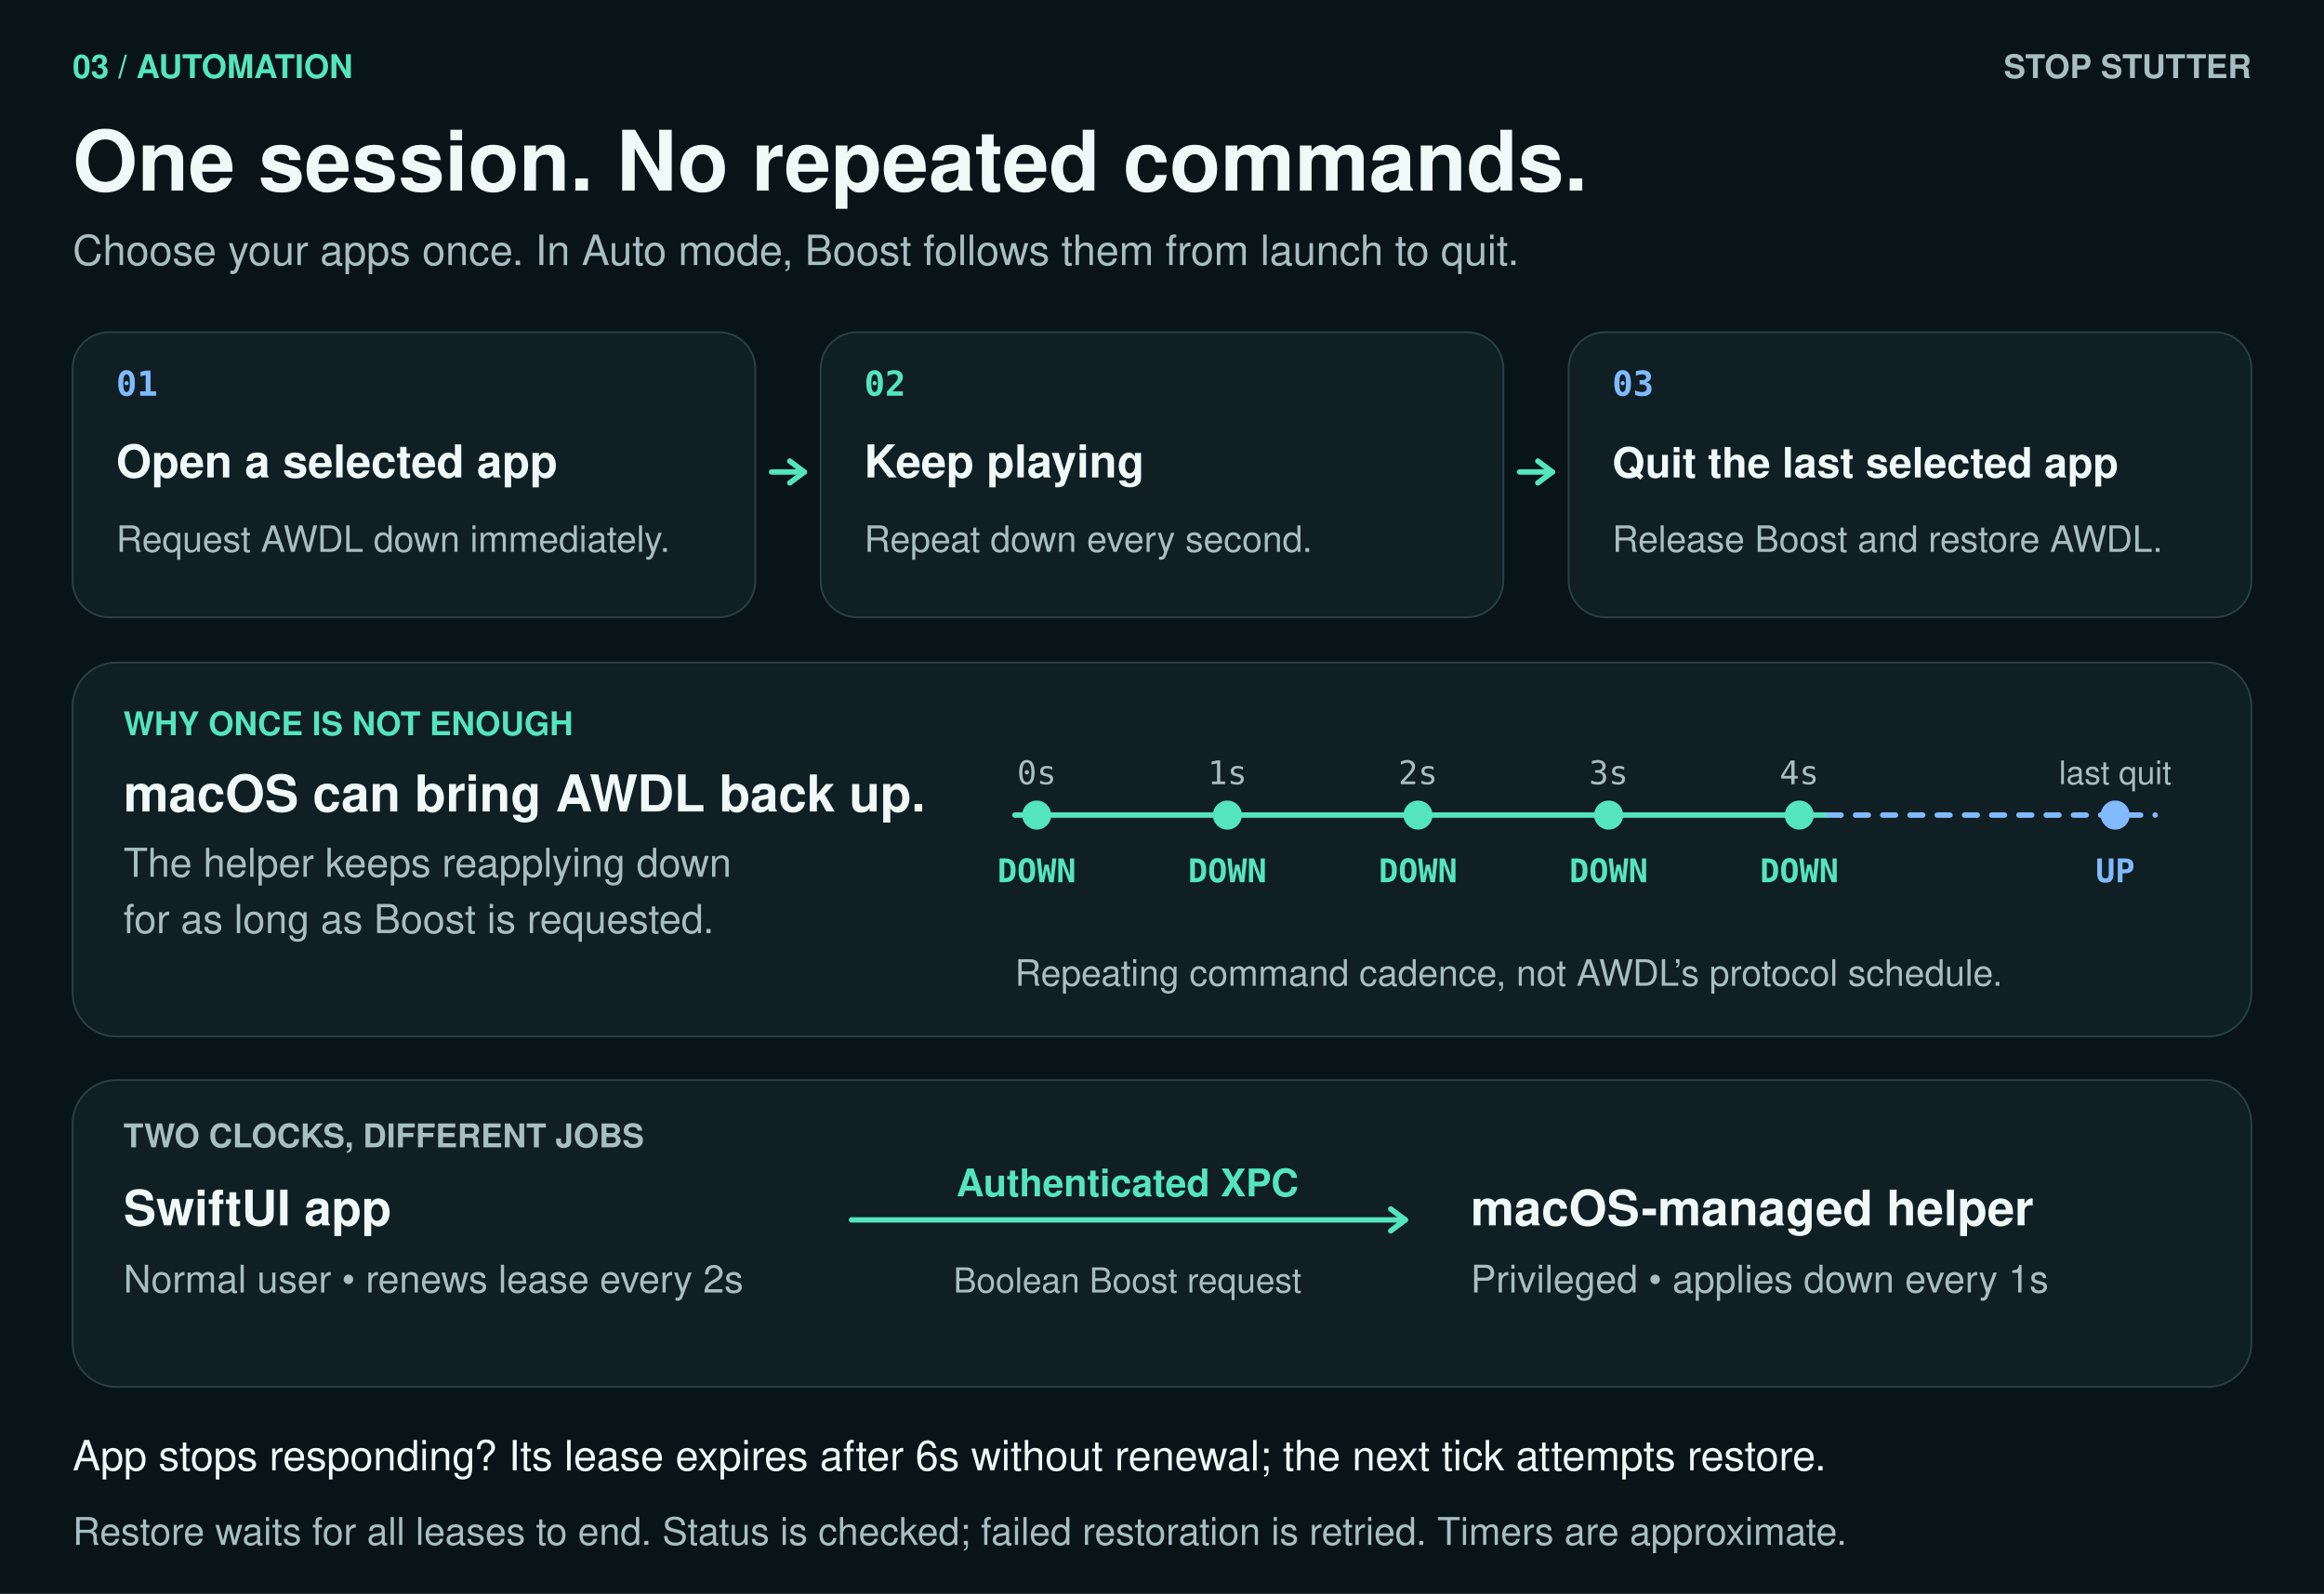
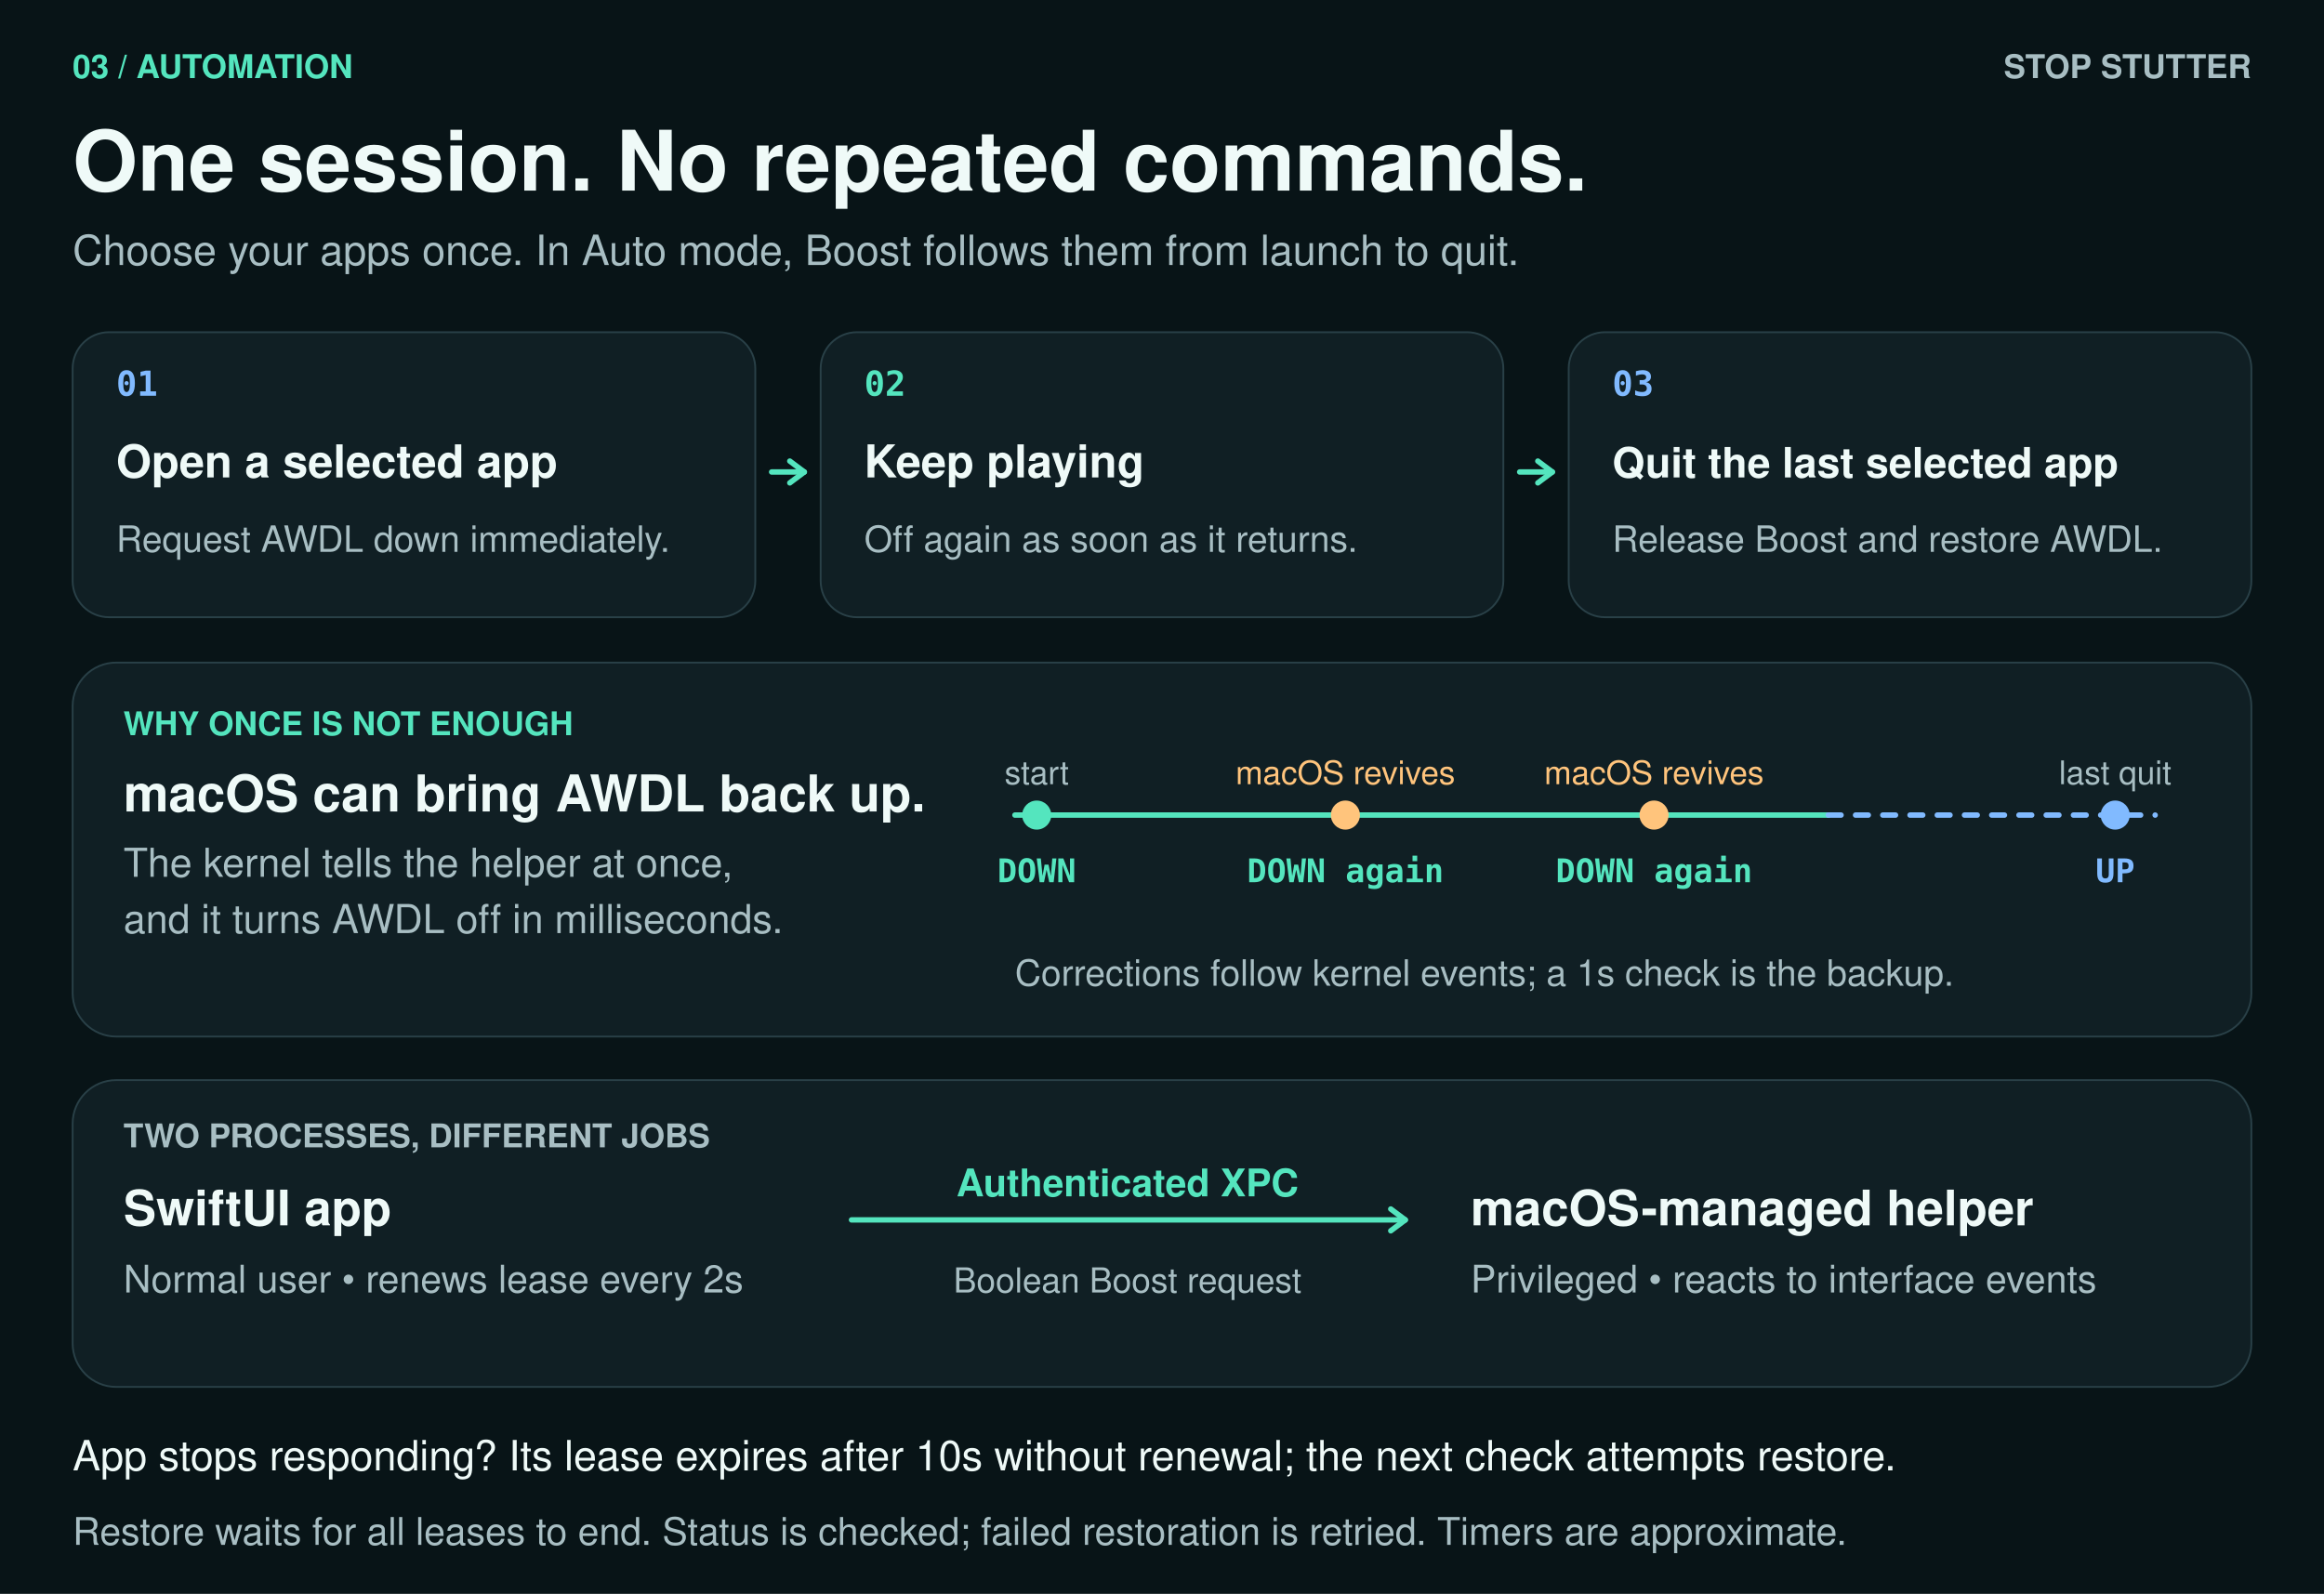
<svg xmlns="http://www.w3.org/2000/svg" width="1280" height="878" viewBox="0 0 1280 878" role="img" aria-labelledby="title desc">
  <rect width="1280" height="878" fill="#081417" />
  <text x="40" y="43" fill="#54e5be" font-family="-apple-system, BlinkMacSystemFont, 'Segoe UI', Helvetica, Arial, sans-serif" font-size="18" font-weight="650" text-anchor="start">03  /  AUTOMATION</text>
  <text x="1240" y="43" fill="#a8bec3" font-family="-apple-system, BlinkMacSystemFont, 'Segoe UI', Helvetica, Arial, sans-serif" font-size="18" font-weight="600" text-anchor="end">STOP STUTTER</text>
  <text x="40" y="105" fill="#effaf8" font-family="-apple-system, BlinkMacSystemFont, 'Segoe UI', Helvetica, Arial, sans-serif" font-size="46" font-weight="700" text-anchor="start">One session. No repeated commands.</text>
  <text x="40" y="146" fill="#a8bec3" font-family="-apple-system, BlinkMacSystemFont, 'Segoe UI', Helvetica, Arial, sans-serif" font-size="23" font-weight="400" text-anchor="start">Choose your apps once. In Auto mode, Boost follows them from launch to quit.</text>
  <rect x="40" y="183" width="376" height="157" rx="20" fill="#101f24" stroke="#294047" />
  <text x="64" y="218" fill="#81baff" font-family="ui-monospace, SFMono-Regular, Menlo, Consolas, monospace" font-size="19" font-weight="700" text-anchor="start">01</text>
  <text x="64" y="263" fill="#effaf8" font-family="-apple-system, BlinkMacSystemFont, 'Segoe UI', Helvetica, Arial, sans-serif" font-size="25" font-weight="650" text-anchor="start">Open a selected app</text>
  <text x="64" y="304" fill="#a8bec3" font-family="-apple-system, BlinkMacSystemFont, 'Segoe UI', Helvetica, Arial, sans-serif" font-size="20" font-weight="400" text-anchor="start">Request AWDL down immediately.</text>
  <rect x="452" y="183" width="376" height="157" rx="20" fill="#101f24" stroke="#294047" />
  <text x="476" y="218" fill="#54e5be" font-family="ui-monospace, SFMono-Regular, Menlo, Consolas, monospace" font-size="19" font-weight="700" text-anchor="start">02</text>
  <text x="476" y="263" fill="#effaf8" font-family="-apple-system, BlinkMacSystemFont, 'Segoe UI', Helvetica, Arial, sans-serif" font-size="25" font-weight="650" text-anchor="start">Keep playing</text>
-   <text x="476" y="304" fill="#a8bec3" font-family="-apple-system, BlinkMacSystemFont, 'Segoe UI', Helvetica, Arial, sans-serif" font-size="20" font-weight="400" text-anchor="start">Repeat down every second.</text>
+   <text x="476" y="304" fill="#a8bec3" font-family="-apple-system, BlinkMacSystemFont, 'Segoe UI', Helvetica, Arial, sans-serif" font-size="20" font-weight="400" text-anchor="start">Off again as soon as it returns.</text>
  <rect x="864" y="183" width="376" height="157" rx="20" fill="#101f24" stroke="#294047" />
  <text x="888" y="218" fill="#81baff" font-family="ui-monospace, SFMono-Regular, Menlo, Consolas, monospace" font-size="19" font-weight="700" text-anchor="start">03</text>
  <text x="888" y="263" fill="#effaf8" font-family="-apple-system, BlinkMacSystemFont, 'Segoe UI', Helvetica, Arial, sans-serif" font-size="23" font-weight="650" text-anchor="start">Quit the last selected app</text>
  <text x="888" y="304" fill="#a8bec3" font-family="-apple-system, BlinkMacSystemFont, 'Segoe UI', Helvetica, Arial, sans-serif" font-size="20" font-weight="400" text-anchor="start">Release Boost and restore AWDL.</text>
  <line x1="425" y1="260" x2="443" y2="260" stroke="#54e5be" stroke-width="3" stroke-linecap="round" />
  <path d="M 435 254 L 443 260 L 435 266" fill="none" stroke="#54e5be" stroke-width="3" stroke-linecap="round" stroke-linejoin="round" />
  <line x1="837" y1="260" x2="855" y2="260" stroke="#54e5be" stroke-width="3" stroke-linecap="round" />
  <path d="M 847 254 L 855 260 L 847 266" fill="none" stroke="#54e5be" stroke-width="3" stroke-linecap="round" stroke-linejoin="round" />
  <rect x="40" y="365" width="1200" height="206" rx="24" fill="#101f24" stroke="#294047" />
  <text x="68" y="405" fill="#54e5be" font-family="-apple-system, BlinkMacSystemFont, 'Segoe UI', Helvetica, Arial, sans-serif" font-size="18" font-weight="650" text-anchor="start">WHY ONCE IS NOT ENOUGH</text>
  <text x="68" y="447" fill="#effaf8" font-family="-apple-system, BlinkMacSystemFont, 'Segoe UI', Helvetica, Arial, sans-serif" font-size="28" font-weight="650" text-anchor="start">macOS can bring AWDL back up.</text>
-   <text x="68" y="483" fill="#a8bec3" font-family="-apple-system, BlinkMacSystemFont, 'Segoe UI', Helvetica, Arial, sans-serif" font-size="22" font-weight="400" text-anchor="start">The helper keeps reapplying down</text>
-   <text x="68" y="514" fill="#a8bec3" font-family="-apple-system, BlinkMacSystemFont, 'Segoe UI', Helvetica, Arial, sans-serif" font-size="22" font-weight="400" text-anchor="start">for as long as Boost is requested.</text>
+   <text x="68" y="483" fill="#a8bec3" font-family="-apple-system, BlinkMacSystemFont, 'Segoe UI', Helvetica, Arial, sans-serif" font-size="22" font-weight="400" text-anchor="start">The kernel tells the helper at once,</text>
+   <text x="68" y="514" fill="#a8bec3" font-family="-apple-system, BlinkMacSystemFont, 'Segoe UI', Helvetica, Arial, sans-serif" font-size="22" font-weight="400" text-anchor="start">and it turns AWDL off in milliseconds.</text>
  <line x1="559" y1="449" x2="1007" y2="449" stroke="#54e5be" stroke-width="3" stroke-linecap="round" />
  <line x1="1007" y1="449" x2="1187" y2="449" stroke="#81baff" stroke-width="3" stroke-linecap="round" stroke-dasharray="7 8" />
  <circle cx="571" cy="449" r="8" fill="#54e5be" stroke="none" stroke-width="2" />
-   <text x="571" y="432" fill="#a8bec3" font-family="ui-monospace, SFMono-Regular, Menlo, Consolas, monospace" font-size="18" font-weight="400" text-anchor="middle">0s</text>
+   <text x="571" y="432" fill="#a8bec3" font-family="-apple-system, BlinkMacSystemFont, 'Segoe UI', Helvetica, Arial, sans-serif" font-size="18" font-weight="400" text-anchor="middle">start</text>
  <text x="571" y="486" fill="#54e5be" font-family="ui-monospace, SFMono-Regular, Menlo, Consolas, monospace" font-size="18" font-weight="650" text-anchor="middle">DOWN</text>
-   <circle cx="676" cy="449" r="8" fill="#54e5be" stroke="none" stroke-width="2" />
-   <text x="676" y="432" fill="#a8bec3" font-family="ui-monospace, SFMono-Regular, Menlo, Consolas, monospace" font-size="18" font-weight="400" text-anchor="middle">1s</text>
-   <text x="676" y="486" fill="#54e5be" font-family="ui-monospace, SFMono-Regular, Menlo, Consolas, monospace" font-size="18" font-weight="650" text-anchor="middle">DOWN</text>
-   <circle cx="781" cy="449" r="8" fill="#54e5be" stroke="none" stroke-width="2" />
-   <text x="781" y="432" fill="#a8bec3" font-family="ui-monospace, SFMono-Regular, Menlo, Consolas, monospace" font-size="18" font-weight="400" text-anchor="middle">2s</text>
-   <text x="781" y="486" fill="#54e5be" font-family="ui-monospace, SFMono-Regular, Menlo, Consolas, monospace" font-size="18" font-weight="650" text-anchor="middle">DOWN</text>
-   <circle cx="886" cy="449" r="8" fill="#54e5be" stroke="none" stroke-width="2" />
-   <text x="886" y="432" fill="#a8bec3" font-family="ui-monospace, SFMono-Regular, Menlo, Consolas, monospace" font-size="18" font-weight="400" text-anchor="middle">3s</text>
-   <text x="886" y="486" fill="#54e5be" font-family="ui-monospace, SFMono-Regular, Menlo, Consolas, monospace" font-size="18" font-weight="650" text-anchor="middle">DOWN</text>
-   <circle cx="991" cy="449" r="8" fill="#54e5be" stroke="none" stroke-width="2" />
-   <text x="991" y="432" fill="#a8bec3" font-family="ui-monospace, SFMono-Regular, Menlo, Consolas, monospace" font-size="18" font-weight="400" text-anchor="middle">4s</text>
-   <text x="991" y="486" fill="#54e5be" font-family="ui-monospace, SFMono-Regular, Menlo, Consolas, monospace" font-size="18" font-weight="650" text-anchor="middle">DOWN</text>
+   <circle cx="741" cy="449" r="8" fill="#ffc47c" stroke="none" stroke-width="2" />
+   <text x="741" y="432" fill="#ffc47c" font-family="-apple-system, BlinkMacSystemFont, 'Segoe UI', Helvetica, Arial, sans-serif" font-size="18" font-weight="400" text-anchor="middle">macOS revives</text>
+   <text x="741" y="486" fill="#54e5be" font-family="ui-monospace, SFMono-Regular, Menlo, Consolas, monospace" font-size="18" font-weight="650" text-anchor="middle">DOWN again</text>
+   <circle cx="911" cy="449" r="8" fill="#ffc47c" stroke="none" stroke-width="2" />
+   <text x="911" y="432" fill="#ffc47c" font-family="-apple-system, BlinkMacSystemFont, 'Segoe UI', Helvetica, Arial, sans-serif" font-size="18" font-weight="400" text-anchor="middle">macOS revives</text>
+   <text x="911" y="486" fill="#54e5be" font-family="ui-monospace, SFMono-Regular, Menlo, Consolas, monospace" font-size="18" font-weight="650" text-anchor="middle">DOWN again</text>
  <circle cx="1165" cy="449" r="8" fill="#81baff" stroke="none" stroke-width="2" />
  <text x="1165" y="432" fill="#a8bec3" font-family="-apple-system, BlinkMacSystemFont, 'Segoe UI', Helvetica, Arial, sans-serif" font-size="18" font-weight="400" text-anchor="middle">last quit</text>
  <text x="1165" y="486" fill="#81baff" font-family="ui-monospace, SFMono-Regular, Menlo, Consolas, monospace" font-size="18" font-weight="650" text-anchor="middle">UP</text>
-   <text x="559" y="543" fill="#a8bec3" font-family="-apple-system, BlinkMacSystemFont, 'Segoe UI', Helvetica, Arial, sans-serif" font-size="20" font-weight="400" text-anchor="start">Repeating command cadence, not AWDL’s protocol schedule.</text>
+   <text x="559" y="543" fill="#a8bec3" font-family="-apple-system, BlinkMacSystemFont, 'Segoe UI', Helvetica, Arial, sans-serif" font-size="20" font-weight="400" text-anchor="start">Corrections follow kernel events; a 1s check is the backup.</text>
  <rect x="40" y="595" width="1200" height="169" rx="24" fill="#101f24" stroke="#294047" />
-   <text x="68" y="632" fill="#a8bec3" font-family="-apple-system, BlinkMacSystemFont, 'Segoe UI', Helvetica, Arial, sans-serif" font-size="18" font-weight="650" text-anchor="start">TWO CLOCKS, DIFFERENT JOBS</text>
+   <text x="68" y="632" fill="#a8bec3" font-family="-apple-system, BlinkMacSystemFont, 'Segoe UI', Helvetica, Arial, sans-serif" font-size="18" font-weight="650" text-anchor="start">TWO PROCESSES, DIFFERENT JOBS</text>
  <text x="68" y="675" fill="#effaf8" font-family="-apple-system, BlinkMacSystemFont, 'Segoe UI', Helvetica, Arial, sans-serif" font-size="27" font-weight="650" text-anchor="start">SwiftUI app</text>
  <text x="68" y="712" fill="#a8bec3" font-family="-apple-system, BlinkMacSystemFont, 'Segoe UI', Helvetica, Arial, sans-serif" font-size="21" font-weight="400" text-anchor="start">Normal user • renews lease every 2s</text>
  <line x1="469" y1="672" x2="774" y2="672" stroke="#54e5be" stroke-width="3" stroke-linecap="round" />
  <path d="M 766 666 L 774 672 L 766 678" fill="none" stroke="#54e5be" stroke-width="3" stroke-linecap="round" stroke-linejoin="round" />
  <text x="621" y="659" fill="#54e5be" font-family="-apple-system, BlinkMacSystemFont, 'Segoe UI', Helvetica, Arial, sans-serif" font-size="21" font-weight="550" text-anchor="middle">Authenticated XPC</text>
  <text x="621" y="712" fill="#a8bec3" font-family="-apple-system, BlinkMacSystemFont, 'Segoe UI', Helvetica, Arial, sans-serif" font-size="19" font-weight="400" text-anchor="middle">Boolean Boost request</text>
  <text x="810" y="675" fill="#effaf8" font-family="-apple-system, BlinkMacSystemFont, 'Segoe UI', Helvetica, Arial, sans-serif" font-size="27" font-weight="650" text-anchor="start">macOS-managed helper</text>
-   <text x="810" y="712" fill="#a8bec3" font-family="-apple-system, BlinkMacSystemFont, 'Segoe UI', Helvetica, Arial, sans-serif" font-size="21" font-weight="400" text-anchor="start">Privileged • applies down every 1s</text>
-   <text x="40" y="810" fill="#effaf8" font-family="-apple-system, BlinkMacSystemFont, 'Segoe UI', Helvetica, Arial, sans-serif" font-size="23" font-weight="500" text-anchor="start">App stops responding? Its lease expires after 6s without renewal; the next tick attempts restore.</text>
+   <text x="810" y="712" fill="#a8bec3" font-family="-apple-system, BlinkMacSystemFont, 'Segoe UI', Helvetica, Arial, sans-serif" font-size="21" font-weight="400" text-anchor="start">Privileged • reacts to interface events</text>
+   <text x="40" y="810" fill="#effaf8" font-family="-apple-system, BlinkMacSystemFont, 'Segoe UI', Helvetica, Arial, sans-serif" font-size="23" font-weight="500" text-anchor="start">App stops responding? Its lease expires after 10s without renewal; the next check attempts restore.</text>
  <text x="40" y="851" fill="#a8bec3" font-family="-apple-system, BlinkMacSystemFont, 'Segoe UI', Helvetica, Arial, sans-serif" font-size="21" font-weight="400" text-anchor="start">Restore waits for all leases to end. Status is checked; failed restoration is retried. Timers are approximate.</text>
</svg>
